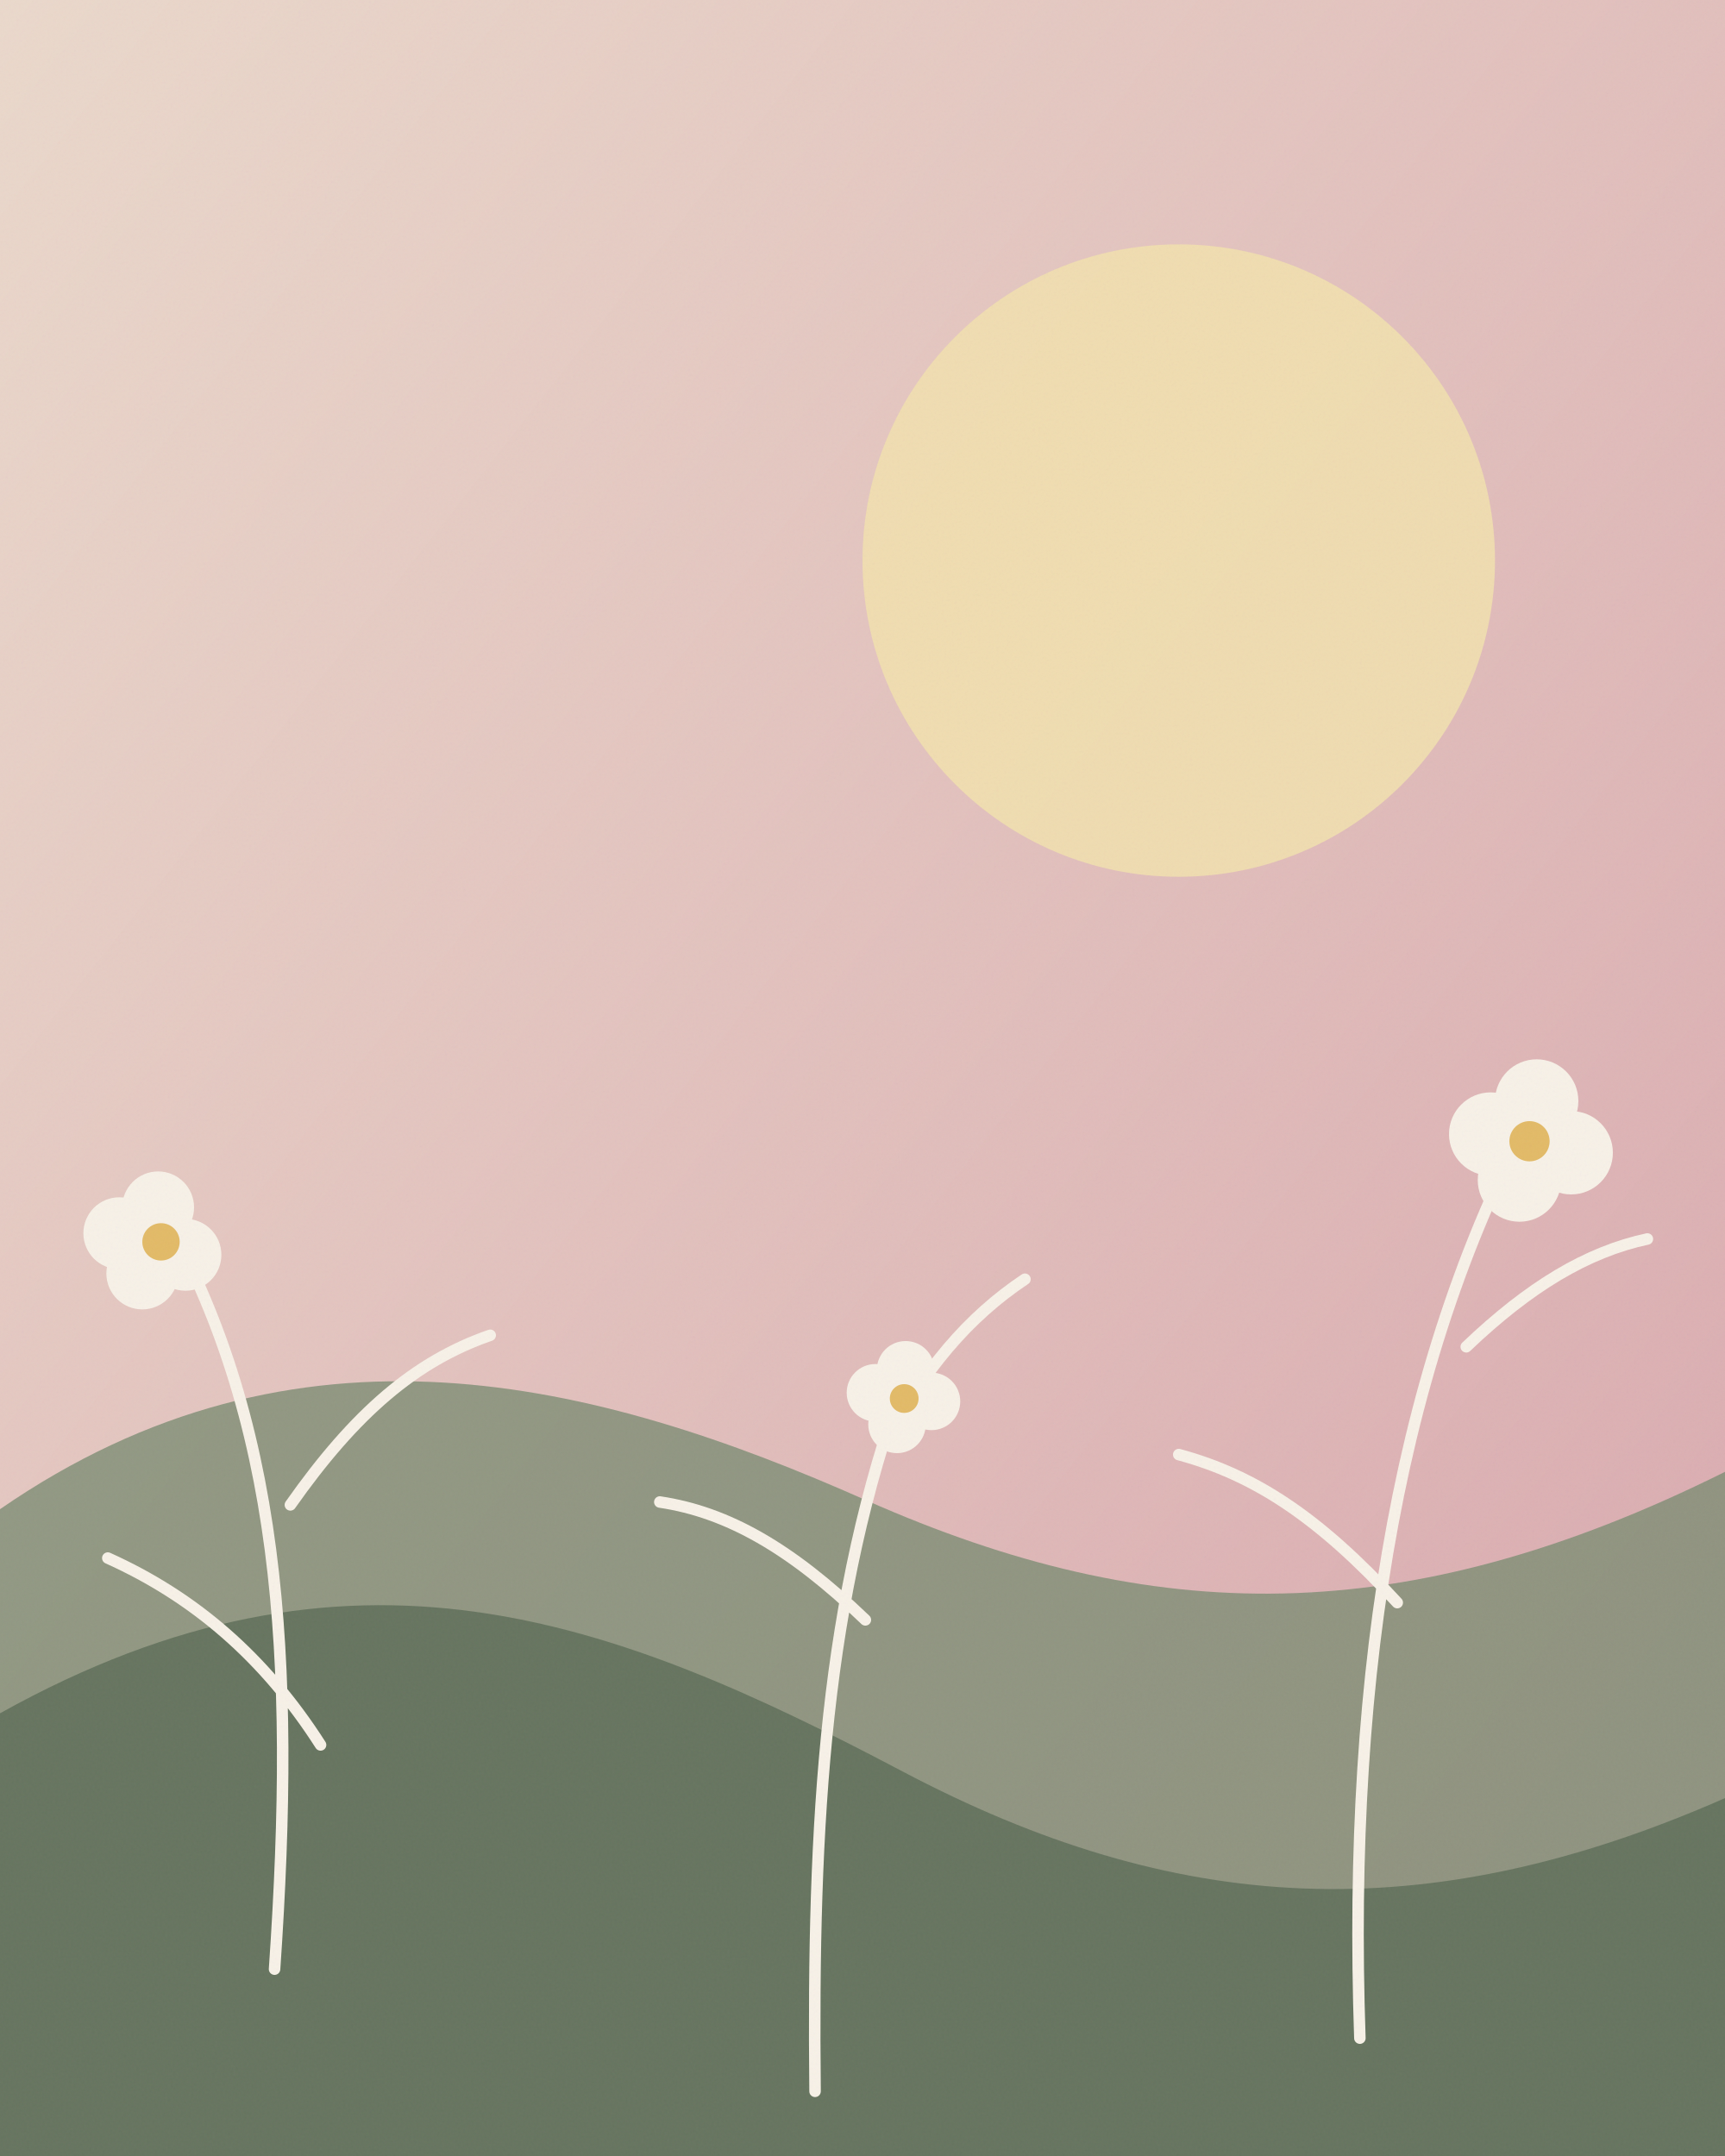
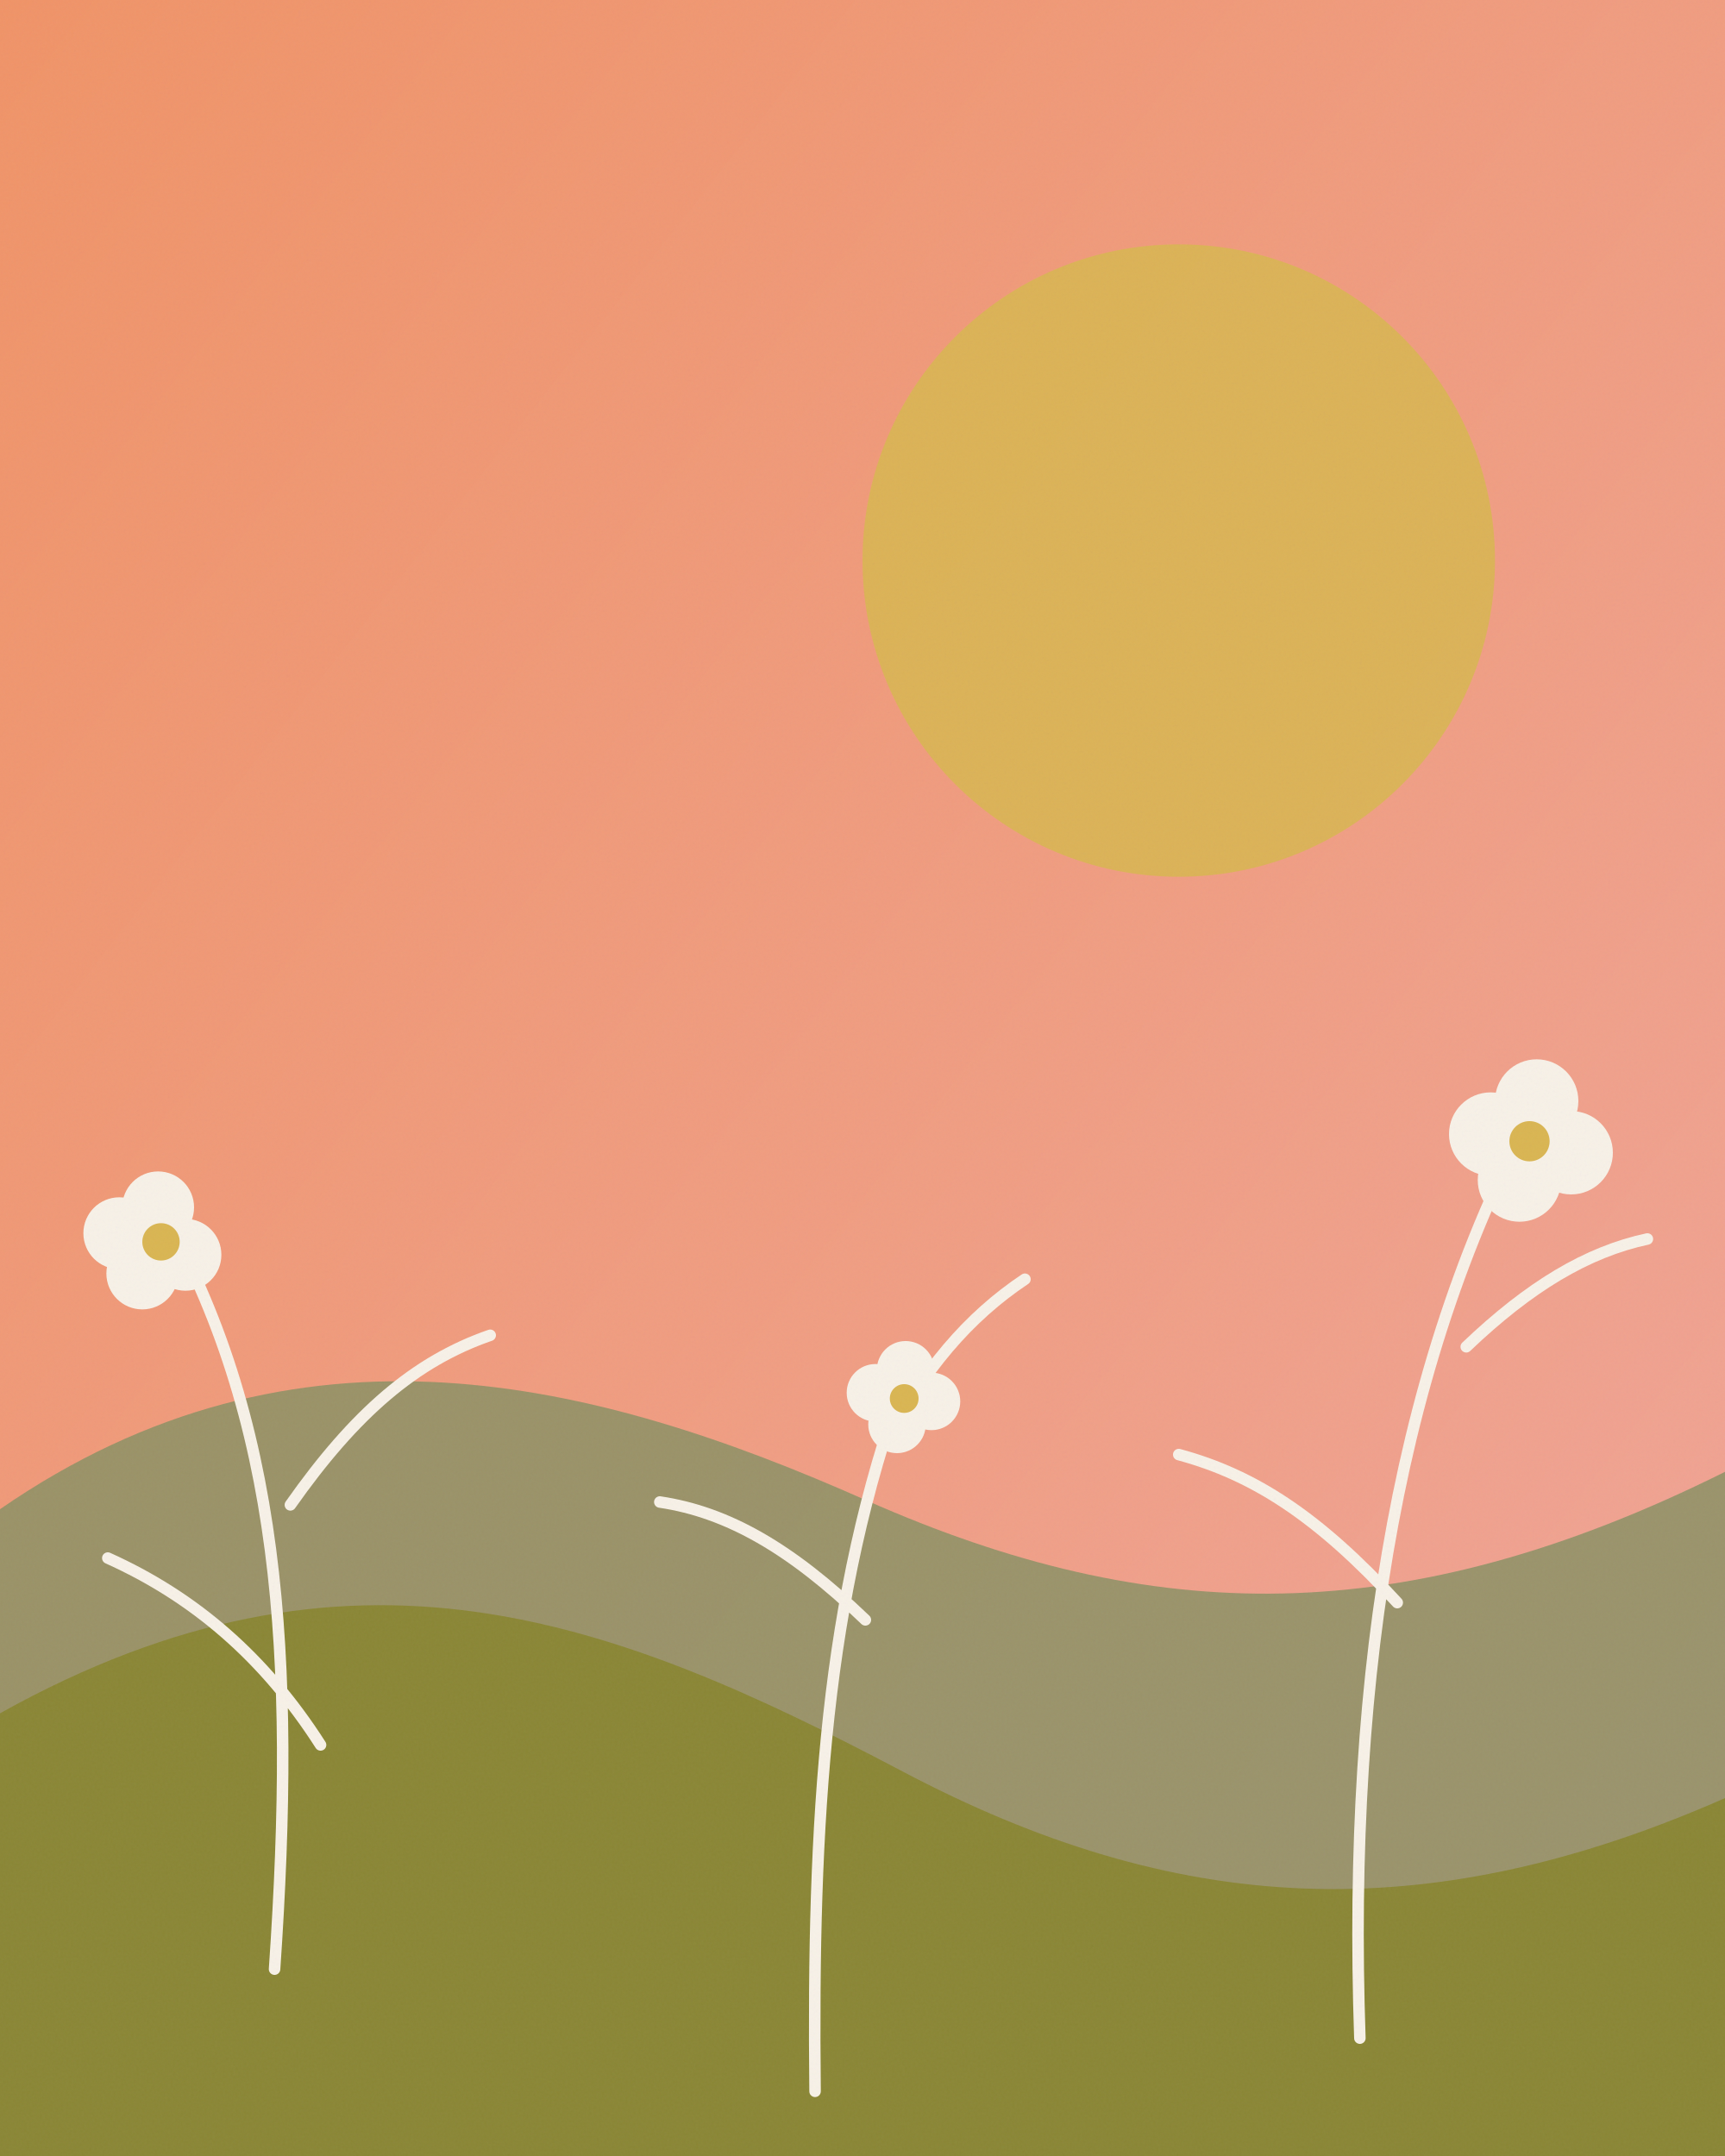
<svg xmlns="http://www.w3.org/2000/svg" viewBox="0 0 1200 1500">
  <defs>
    <linearGradient id="bg" x1="0" y1="0" x2="1" y2="1">
-       <stop stop-color="#ead8cb" />
-       <stop offset="1" stop-color="#d8a6ad" />
+       <stop stop-color="#F09367" />
+       <stop offset="1" stop-color="#F0A599" />
    </linearGradient>
    <filter id="grain">
      <feTurbulence baseFrequency=".55" numOctaves="3" seed="7" type="fractalNoise" />
      <feColorMatrix values="1 0 0 0 0 0 1 0 0 0 0 0 1 0 0 0 0 0 .12 0" />
    </filter>
  </defs>
  <rect width="1200" height="1500" fill="url(#bg)" />
-   <circle cx="820" cy="390" r="220" fill="#f1dfae" opacity=".88" />
-   <path d="M0 1050C207 907 414 960 603 1044c199 88 374 91 597-20v476H0Z" fill="#7f8e75" opacity=".82" />
-   <path d="M0 1192c244-136 426-66 627 40 191 101 364 111 573 19v249H0Z" fill="#66745f" />
+   <circle cx="820" cy="390" r="220" fill="#D9B552" opacity=".88" />
+   <path d="M0 1050C207 907 414 960 603 1044c199 88 374 91 597-20v476H0Z" fill="#889063" opacity=".82" />
+   <path d="M0 1192c244-136 426-66 627 40 191 101 364 111 573 19v249H0Z" fill="#8A8635" />
  <g fill="none" stroke="#f7f1e7" stroke-linecap="round" stroke-width="8">
    <path d="M191 1370c15-218 4-384-80-530M223 1214c-39-61-88-103-148-130M202 1047c45-64 87-100 139-118" />
    <path d="M946 1418c-9-261 29-477 123-649M972 1115c-55-60-100-89-152-103M1020 937c44-42 84-66 126-75" />
    <path d="M567 1455c-2-190 7-343 62-494M602 1127c-52-50-96-75-143-82M615 1006c27-53 59-90 98-116" />
  </g>
  <g fill="#f7f1e7">
    <circle cx="110" cy="840" r="25" />
    <circle cx="83" cy="858" r="25" />
    <circle cx="99" cy="886" r="25" />
    <circle cx="129" cy="873" r="25" />
-     <circle cx="112" cy="864" r="13" fill="#e2ba67" />
+     <circle cx="112" cy="864" r="13" fill="#D9B552" />
    <circle cx="1069" cy="766" r="29" />
    <circle cx="1037" cy="789" r="29" />
    <circle cx="1057" cy="821" r="29" />
    <circle cx="1093" cy="802" r="29" />
-     <circle cx="1064" cy="794" r="14" fill="#e2ba67" />
+     <circle cx="1064" cy="794" r="14" fill="#D9B552" />
    <circle cx="630" cy="953" r="20" />
    <circle cx="609" cy="969" r="20" />
    <circle cx="624" cy="991" r="20" />
    <circle cx="648" cy="975" r="20" />
-     <circle cx="629" cy="973" r="10" fill="#e2ba67" />
+     <circle cx="629" cy="973" r="10" fill="#D9B552" />
  </g>
  <rect width="1200" height="1500" filter="url(#grain)" opacity=".36" />
</svg>
